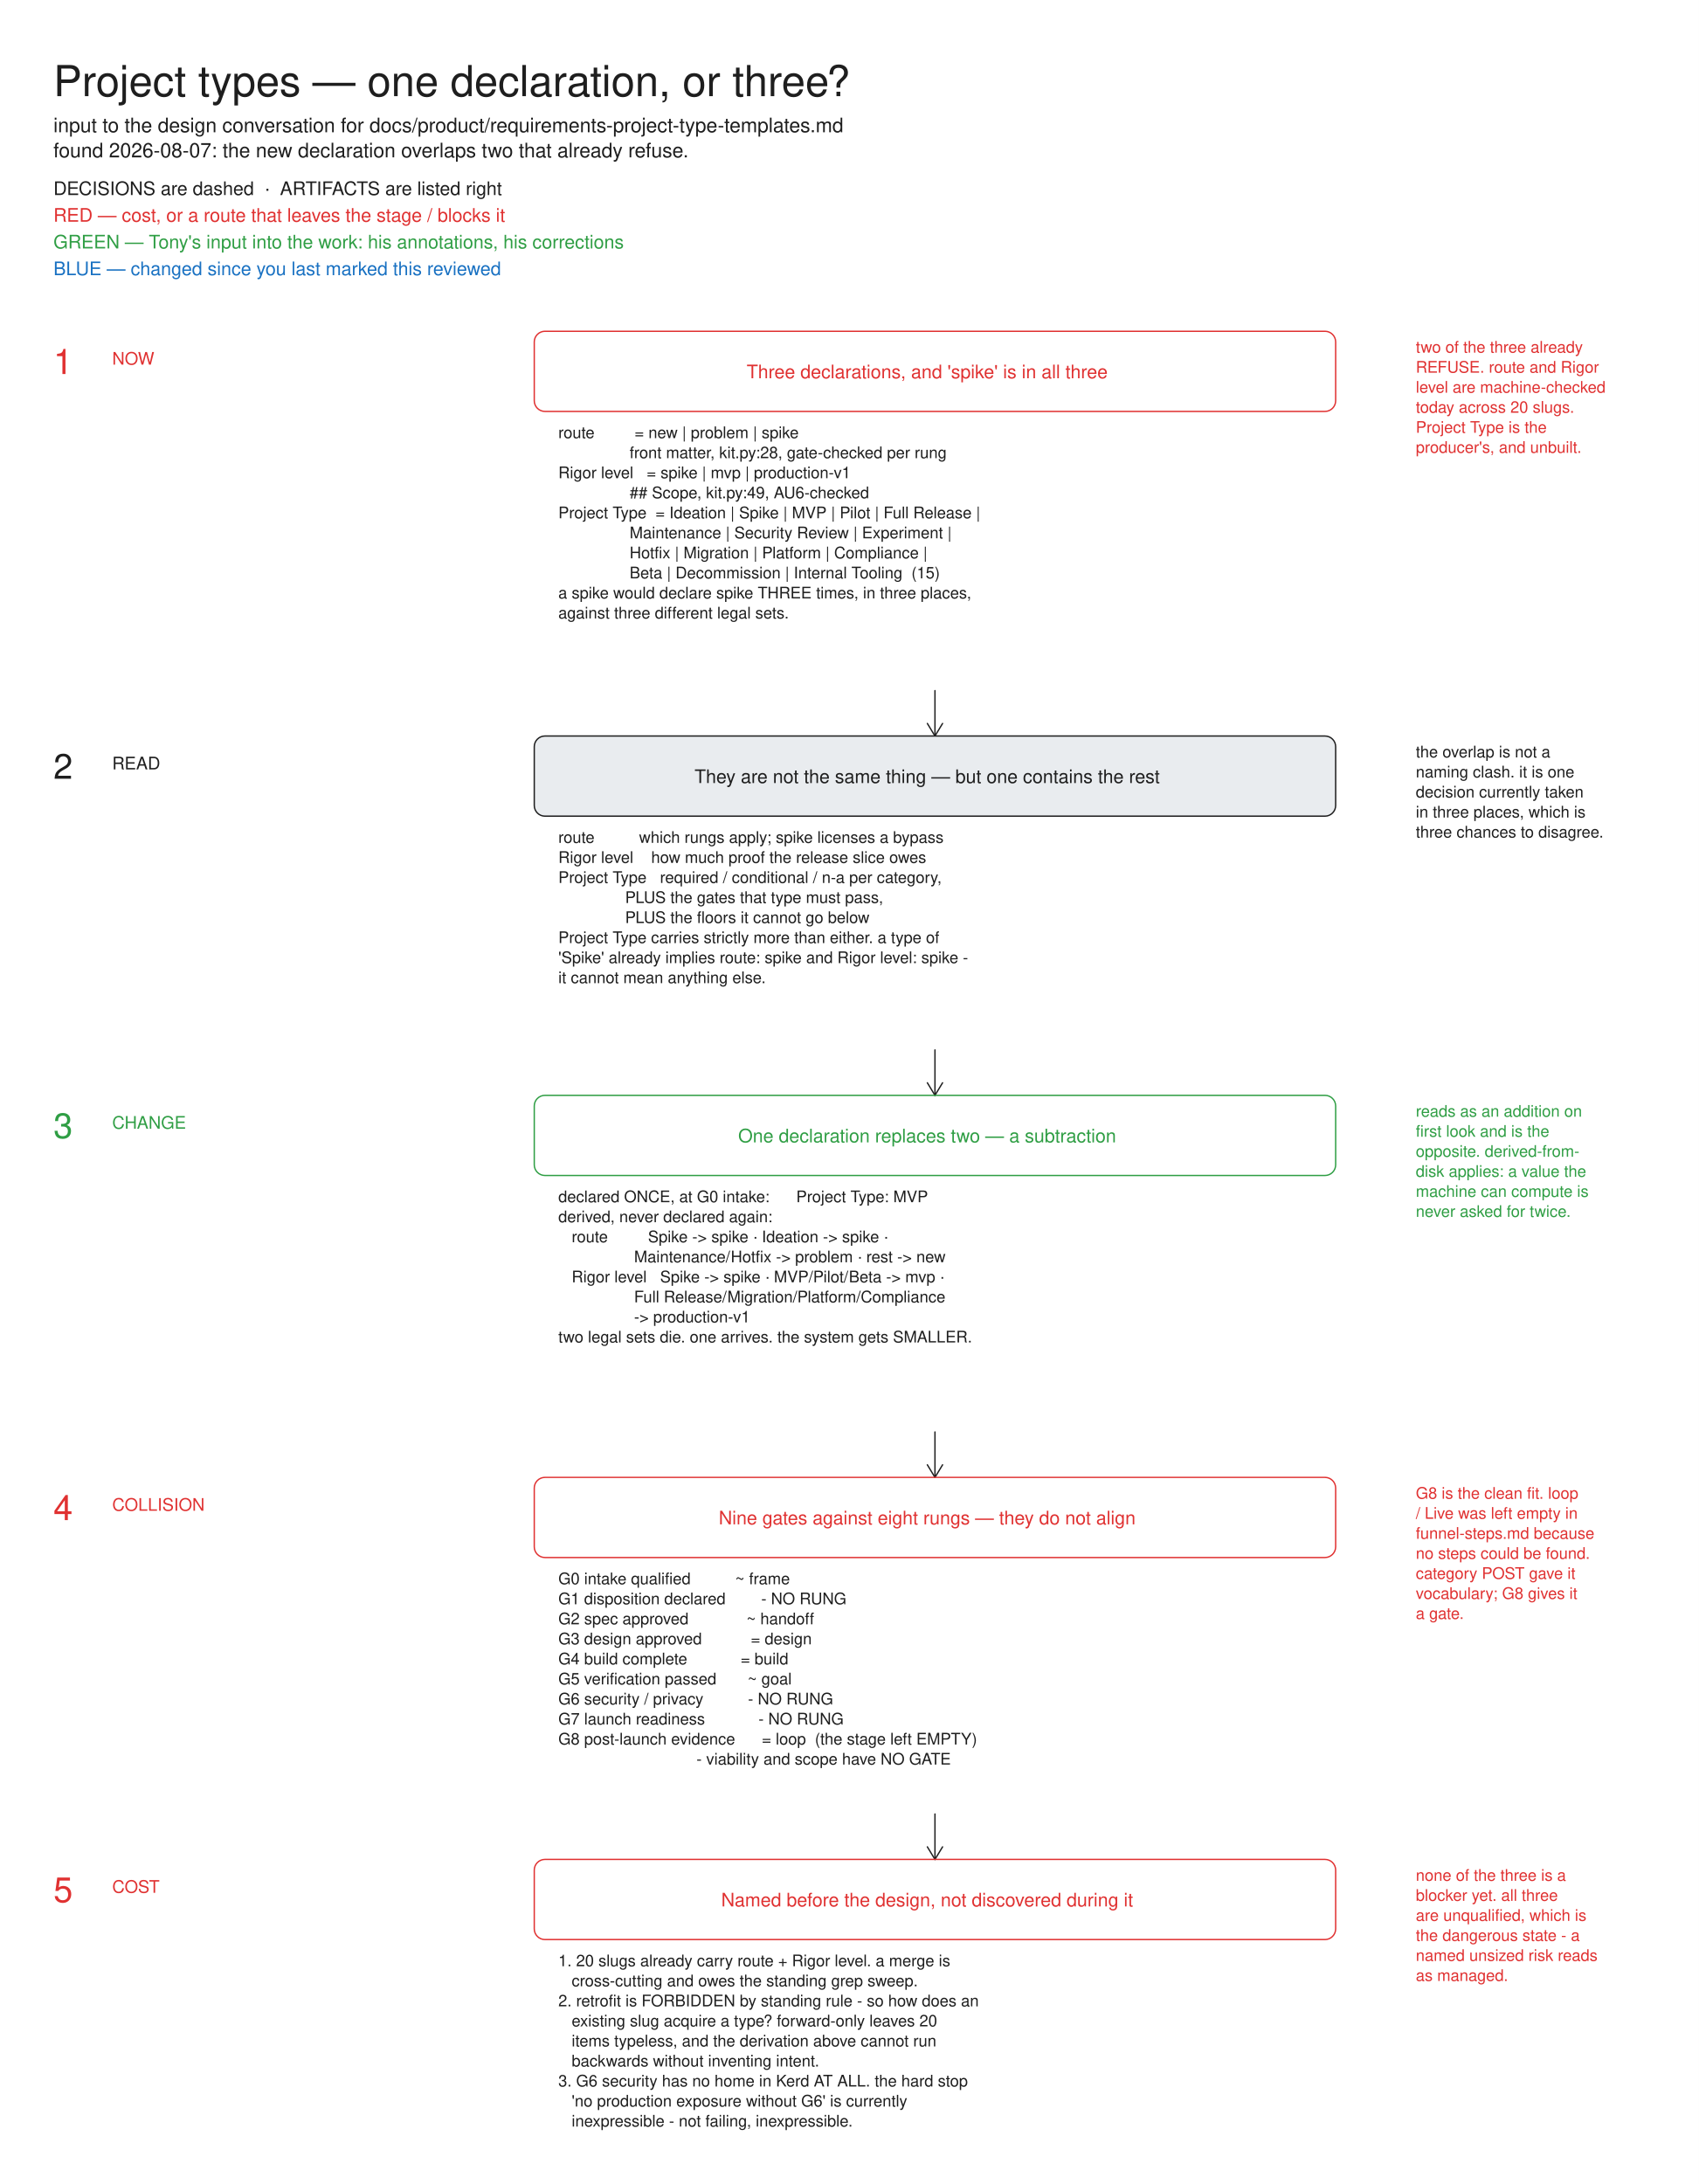
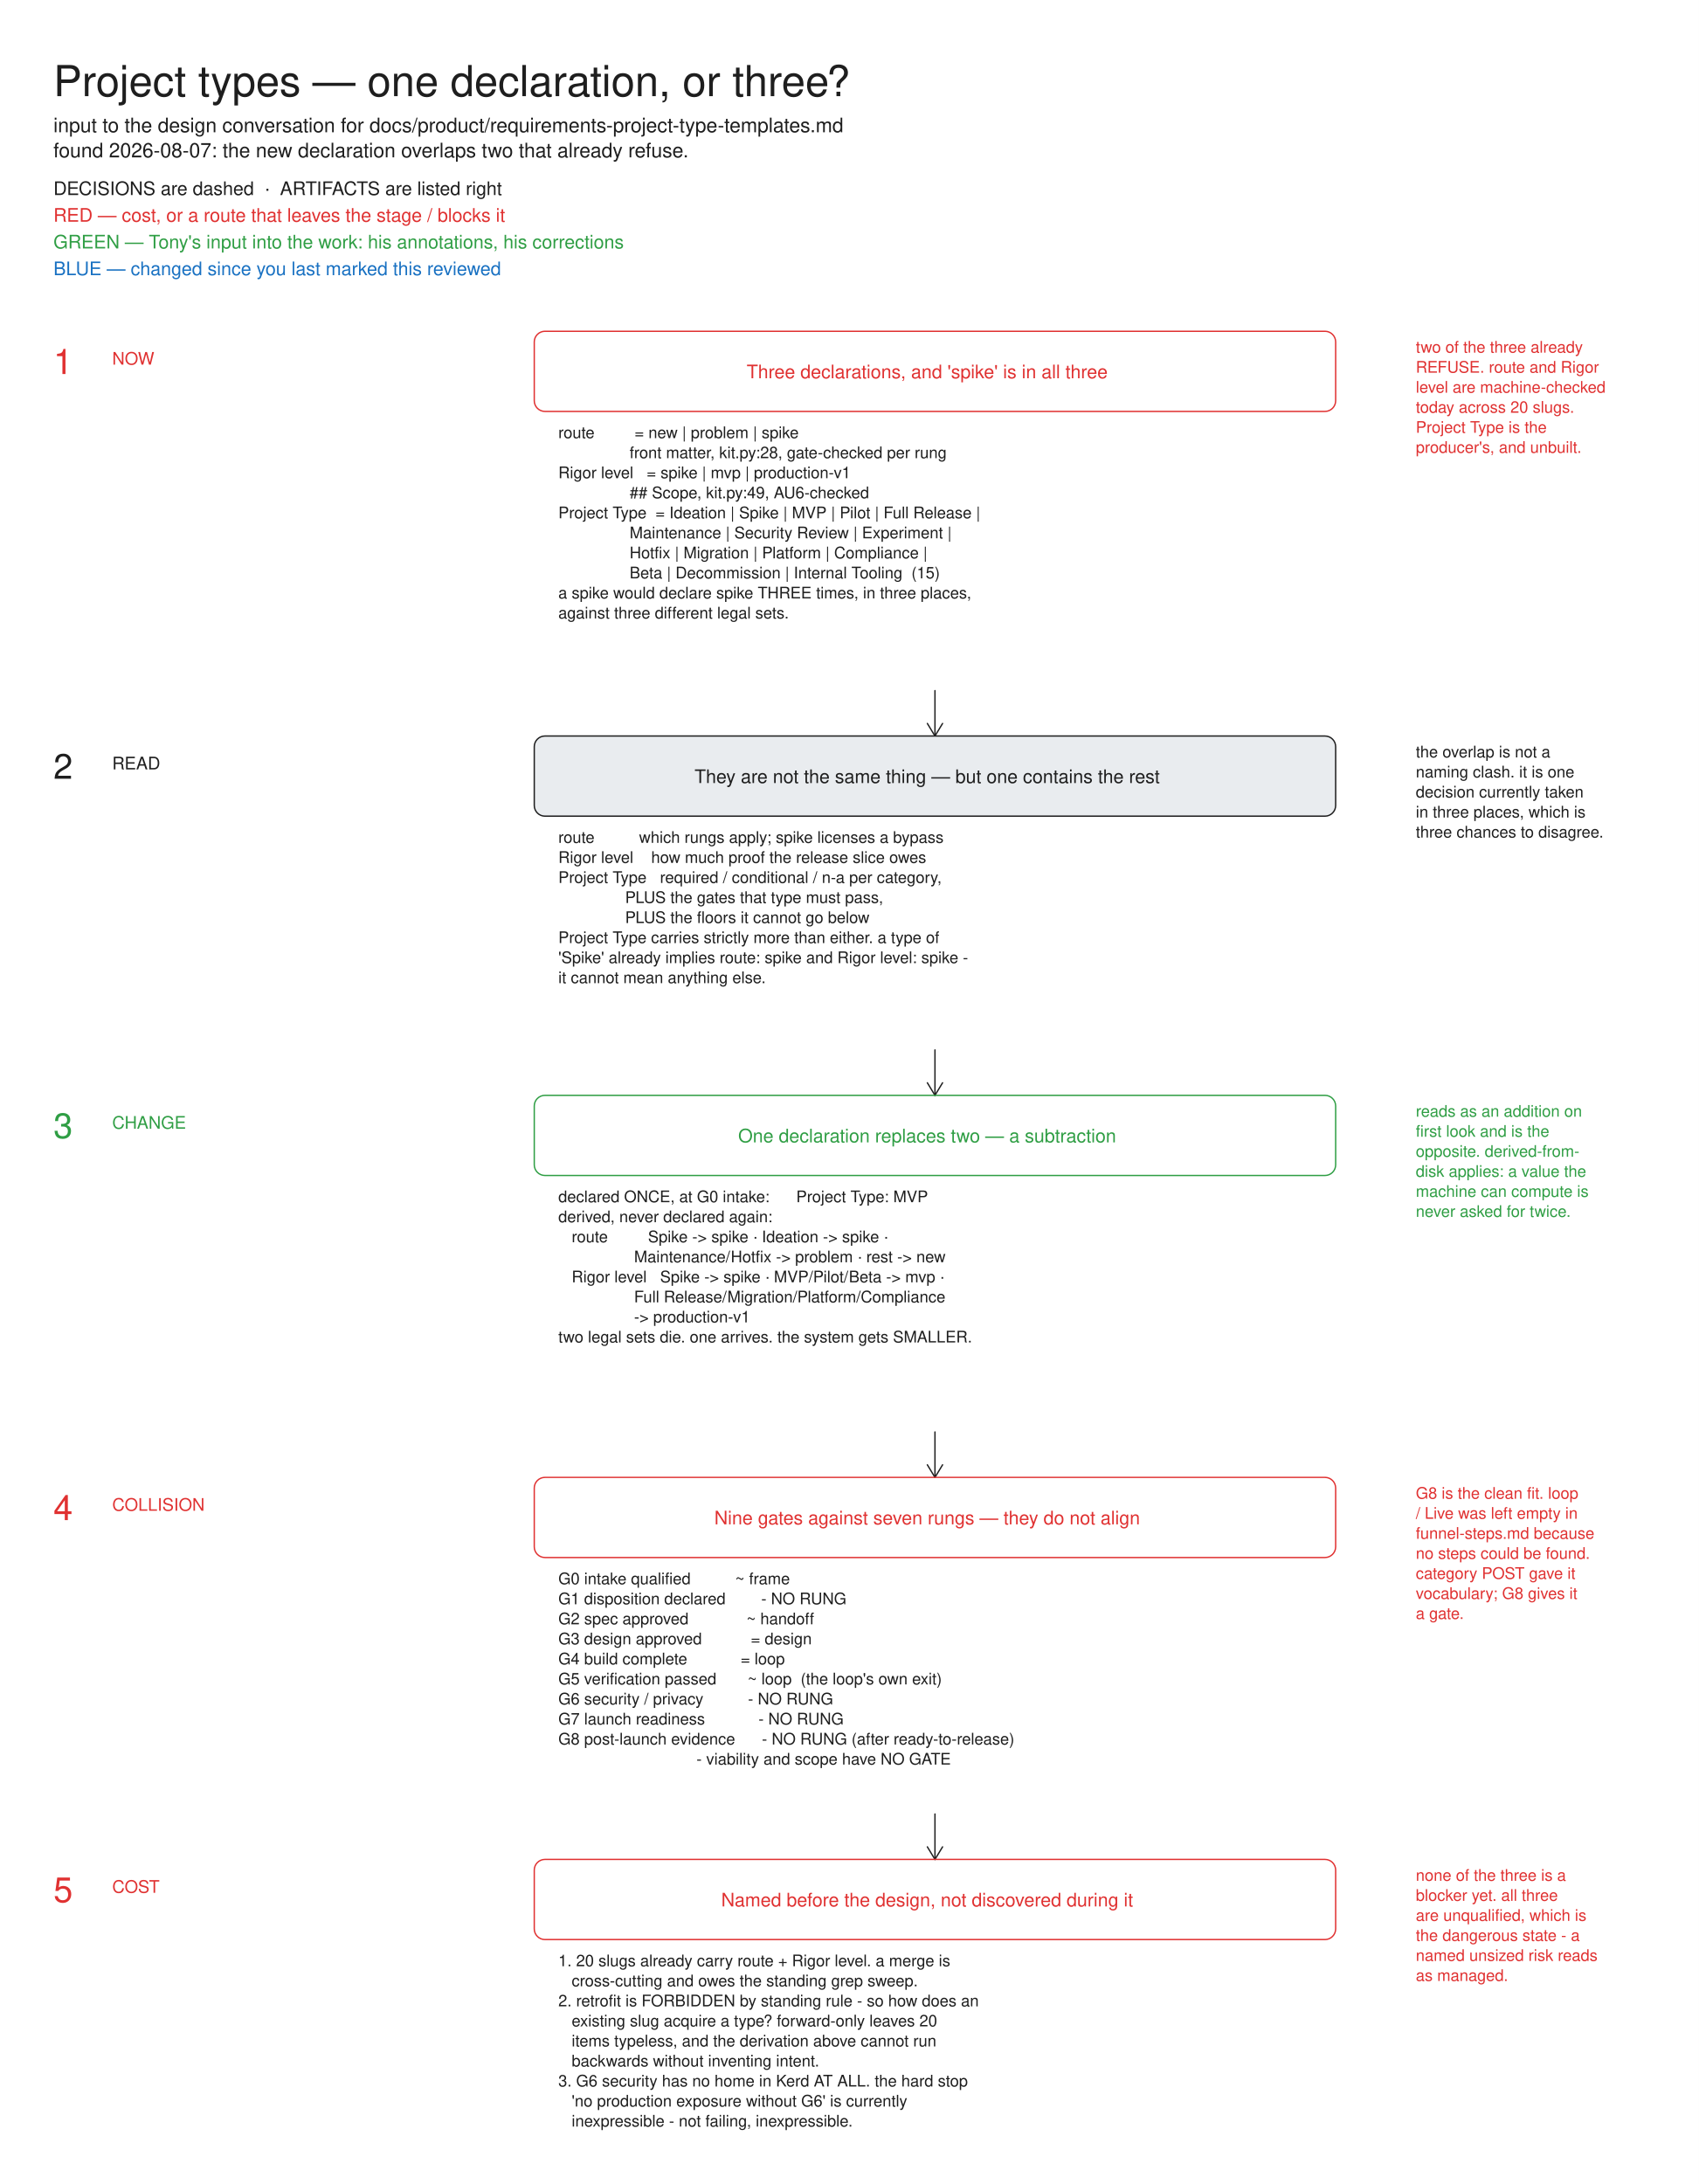
<svg xmlns="http://www.w3.org/2000/svg" width="1272" height="1635" viewBox="260 40 1272 1635">
  <rect x="260" y="40" width="1272" height="1635" fill="#ffffff" />
  <text x="300.0" y="112.0" font-family="Nunito,'Helvetica Neue',Helvetica,Arial,sans-serif" font-size="32" fill="#1e1e1e" text-anchor="start" xml:space="preserve">
    <tspan x="300.0" dy="0.0">Project types — one declaration, or three?</tspan>
  </text>
  <text x="300.0" y="139.0" font-family="Nunito,'Helvetica Neue',Helvetica,Arial,sans-serif" font-size="15" fill="#1e1e1e" text-anchor="start" xml:space="preserve">
    <tspan x="300.0" dy="0.0">input to the design conversation for docs/product/requirements-project-type-templates.md</tspan>
    <tspan x="300.0" dy="18.8">found 2026-08-07: the new declaration overlaps two that already refuse.</tspan>
  </text>
  <text x="300.0" y="186.0" font-family="Nunito,'Helvetica Neue',Helvetica,Arial,sans-serif" font-size="14" fill="#1e1e1e" text-anchor="start" xml:space="preserve">
    <tspan x="300.0" dy="0.0">DECISIONS are dashed  ·  ARTIFACTS are listed right</tspan>
  </text>
  <text x="300.0" y="206.0" font-family="Nunito,'Helvetica Neue',Helvetica,Arial,sans-serif" font-size="14" fill="#e03131" text-anchor="start" xml:space="preserve">
    <tspan x="300.0" dy="0.0">RED — cost, or a route that leaves the stage / blocks it</tspan>
  </text>
  <text x="300.0" y="226.0" font-family="Nunito,'Helvetica Neue',Helvetica,Arial,sans-serif" font-size="14" fill="#2f9e44" text-anchor="start" xml:space="preserve">
    <tspan x="300.0" dy="0.0">GREEN — Tony's input into the work: his annotations, his corrections</tspan>
  </text>
  <text x="300.0" y="246.0" font-family="Nunito,'Helvetica Neue',Helvetica,Arial,sans-serif" font-size="14" fill="#1971c2" text-anchor="start" xml:space="preserve">
    <tspan x="300.0" dy="0.0">BLUE — changed since you last marked this reviewed</tspan>
  </text>
  <text x="300.0" y="320.0" font-family="Nunito,'Helvetica Neue',Helvetica,Arial,sans-serif" font-size="26" fill="#e03131" text-anchor="start" xml:space="preserve">
    <tspan x="300.0" dy="0.0">1</tspan>
  </text>
  <text x="344.0" y="313.0" font-family="Nunito,'Helvetica Neue',Helvetica,Arial,sans-serif" font-size="13" fill="#e03131" text-anchor="start" xml:space="preserve">
    <tspan x="344.0" dy="0.0">NOW</tspan>
  </text>
  <rect x="660.0" y="288.0" width="600.0" height="60.0" rx="8" fill="none" stroke="#e03131" stroke-width="1" />
  <text x="960.0" y="323.2" font-family="Nunito,'Helvetica Neue',Helvetica,Arial,sans-serif" font-size="14" fill="#e03131" text-anchor="middle" xml:space="preserve">
    <tspan x="960.0" dy="0.0">Three declarations, and 'spike' is in all three</tspan>
  </text>
  <text x="678.0" y="368.0" font-family="Nunito,'Helvetica Neue',Helvetica,Arial,sans-serif" font-size="12" fill="#1e1e1e" text-anchor="start" xml:space="preserve">
    <tspan x="678.0" dy="0.0">route         = new | problem | spike</tspan>
    <tspan x="678.0" dy="15.0">                front matter, kit.py:28, gate-checked per rung</tspan>
    <tspan x="678.0" dy="15.0">Rigor level   = spike | mvp | production-v1</tspan>
    <tspan x="678.0" dy="15.0">                ## Scope, kit.py:49, AU6-checked</tspan>
    <tspan x="678.0" dy="15.0">Project Type  = Ideation | Spike | MVP | Pilot | Full Release |</tspan>
    <tspan x="678.0" dy="15.0">                Maintenance | Security Review | Experiment |</tspan>
    <tspan x="678.0" dy="15.0">                Hotfix | Migration | Platform | Compliance |</tspan>
    <tspan x="678.0" dy="15.0">                Beta | Decommission | Internal Tooling  (15)</tspan>
    <tspan x="678.0" dy="15.0" />
    <tspan x="678.0" dy="15.0">a spike would declare spike THREE times, in three places,</tspan>
    <tspan x="678.0" dy="15.0">against three different legal sets.</tspan>
  </text>
  <text x="1320.0" y="304.0" font-family="Nunito,'Helvetica Neue',Helvetica,Arial,sans-serif" font-size="12" fill="#e03131" text-anchor="start" xml:space="preserve">
    <tspan x="1320.0" dy="0.0">two of the three already</tspan>
    <tspan x="1320.0" dy="15.0">REFUSE. route and Rigor</tspan>
    <tspan x="1320.0" dy="15.0">level are machine-checked</tspan>
    <tspan x="1320.0" dy="15.0">today across 20 slugs.</tspan>
    <tspan x="1320.0" dy="15.0">Project Type is the</tspan>
    <tspan x="1320.0" dy="15.0">producer's, and unbuilt.</tspan>
  </text>
  <polyline points="960.0,557.0 960.0,591.0" fill="none" stroke="#1e1e1e" stroke-width="1" stroke-linecap="round" stroke-linejoin="round" />
  <line x1="960.0" y1="591.0" x2="954.3" y2="581.6" stroke="#1e1e1e" stroke-width="1" stroke-linecap="round" />
  <line x1="960.0" y1="591.0" x2="965.7" y2="581.6" stroke="#1e1e1e" stroke-width="1" stroke-linecap="round" />
  <text x="300.0" y="623.0" font-family="Nunito,'Helvetica Neue',Helvetica,Arial,sans-serif" font-size="26" fill="#1e1e1e" text-anchor="start" xml:space="preserve">
    <tspan x="300.0" dy="0.0">2</tspan>
  </text>
  <text x="344.0" y="616.0" font-family="Nunito,'Helvetica Neue',Helvetica,Arial,sans-serif" font-size="13" fill="#1e1e1e" text-anchor="start" xml:space="preserve">
    <tspan x="344.0" dy="0.0">READ</tspan>
  </text>
  <rect x="660.0" y="591.0" width="600.0" height="60.0" rx="8" fill="#e9ecef" stroke="#1e1e1e" stroke-width="1" />
  <text x="960.0" y="626.2" font-family="Nunito,'Helvetica Neue',Helvetica,Arial,sans-serif" font-size="14" fill="#1e1e1e" text-anchor="middle" xml:space="preserve">
    <tspan x="960.0" dy="0.0">They are not the same thing — but one contains the rest</tspan>
  </text>
  <text x="678.0" y="671.0" font-family="Nunito,'Helvetica Neue',Helvetica,Arial,sans-serif" font-size="12" fill="#1e1e1e" text-anchor="start" xml:space="preserve">
    <tspan x="678.0" dy="0.0">route          which rungs apply; spike licenses a bypass</tspan>
    <tspan x="678.0" dy="15.0">Rigor level    how much proof the release slice owes</tspan>
    <tspan x="678.0" dy="15.0">Project Type   required / conditional / n-a per category,</tspan>
    <tspan x="678.0" dy="15.0">               PLUS the gates that type must pass,</tspan>
    <tspan x="678.0" dy="15.0">               PLUS the floors it cannot go below</tspan>
    <tspan x="678.0" dy="15.0" />
    <tspan x="678.0" dy="15.0">Project Type carries strictly more than either. a type of</tspan>
    <tspan x="678.0" dy="15.0">'Spike' already implies route: spike and Rigor level: spike -</tspan>
    <tspan x="678.0" dy="15.0">it cannot mean anything else.</tspan>
  </text>
  <text x="1320.0" y="607.0" font-family="Nunito,'Helvetica Neue',Helvetica,Arial,sans-serif" font-size="12" fill="#1e1e1e" text-anchor="start" xml:space="preserve">
    <tspan x="1320.0" dy="0.0">the overlap is not a</tspan>
    <tspan x="1320.0" dy="15.0">naming clash. it is one</tspan>
    <tspan x="1320.0" dy="15.0">decision currently taken</tspan>
    <tspan x="1320.0" dy="15.0">in three places, which is</tspan>
    <tspan x="1320.0" dy="15.0">three chances to disagree.</tspan>
  </text>
  <polyline points="960.0,826.0 960.0,860.0" fill="none" stroke="#1e1e1e" stroke-width="1" stroke-linecap="round" stroke-linejoin="round" />
  <line x1="960.0" y1="860.0" x2="954.3" y2="850.6" stroke="#1e1e1e" stroke-width="1" stroke-linecap="round" />
  <line x1="960.0" y1="860.0" x2="965.7" y2="850.6" stroke="#1e1e1e" stroke-width="1" stroke-linecap="round" />
  <text x="300.0" y="892.0" font-family="Nunito,'Helvetica Neue',Helvetica,Arial,sans-serif" font-size="26" fill="#2f9e44" text-anchor="start" xml:space="preserve">
    <tspan x="300.0" dy="0.0">3</tspan>
  </text>
  <text x="344.0" y="885.0" font-family="Nunito,'Helvetica Neue',Helvetica,Arial,sans-serif" font-size="13" fill="#2f9e44" text-anchor="start" xml:space="preserve">
    <tspan x="344.0" dy="0.0">CHANGE</tspan>
  </text>
  <rect x="660.0" y="860.0" width="600.0" height="60.0" rx="8" fill="none" stroke="#2f9e44" stroke-width="1" />
  <text x="960.0" y="895.2" font-family="Nunito,'Helvetica Neue',Helvetica,Arial,sans-serif" font-size="14" fill="#2f9e44" text-anchor="middle" xml:space="preserve">
    <tspan x="960.0" dy="0.0">One declaration replaces two — a subtraction</tspan>
  </text>
  <text x="678.0" y="940.0" font-family="Nunito,'Helvetica Neue',Helvetica,Arial,sans-serif" font-size="12" fill="#1e1e1e" text-anchor="start" xml:space="preserve">
    <tspan x="678.0" dy="0.0">declared ONCE, at G0 intake:      Project Type: MVP</tspan>
    <tspan x="678.0" dy="15.0" />
    <tspan x="678.0" dy="15.0">derived, never declared again:</tspan>
    <tspan x="678.0" dy="15.0">   route         Spike -&gt; spike · Ideation -&gt; spike ·</tspan>
    <tspan x="678.0" dy="15.0">                 Maintenance/Hotfix -&gt; problem · rest -&gt; new</tspan>
    <tspan x="678.0" dy="15.0">   Rigor level   Spike -&gt; spike · MVP/Pilot/Beta -&gt; mvp ·</tspan>
    <tspan x="678.0" dy="15.0">                 Full Release/Migration/Platform/Compliance</tspan>
    <tspan x="678.0" dy="15.0">                 -&gt; production-v1</tspan>
    <tspan x="678.0" dy="15.0" />
    <tspan x="678.0" dy="15.0">two legal sets die. one arrives. the system gets SMALLER.</tspan>
  </text>
  <text x="1320.0" y="876.0" font-family="Nunito,'Helvetica Neue',Helvetica,Arial,sans-serif" font-size="12" fill="#2f9e44" text-anchor="start" xml:space="preserve">
    <tspan x="1320.0" dy="0.0">reads as an addition on</tspan>
    <tspan x="1320.0" dy="15.0">first look and is the</tspan>
    <tspan x="1320.0" dy="15.0">opposite. derived-from-</tspan>
    <tspan x="1320.0" dy="15.0">disk applies: a value the</tspan>
    <tspan x="1320.0" dy="15.0">machine can compute is</tspan>
    <tspan x="1320.0" dy="15.0">never asked for twice.</tspan>
  </text>
  <polyline points="960.0,1112.0 960.0,1146.0" fill="none" stroke="#1e1e1e" stroke-width="1" stroke-linecap="round" stroke-linejoin="round" />
  <line x1="960.0" y1="1146.0" x2="954.3" y2="1136.6" stroke="#1e1e1e" stroke-width="1" stroke-linecap="round" />
  <line x1="960.0" y1="1146.0" x2="965.7" y2="1136.6" stroke="#1e1e1e" stroke-width="1" stroke-linecap="round" />
  <text x="300.0" y="1178.0" font-family="Nunito,'Helvetica Neue',Helvetica,Arial,sans-serif" font-size="26" fill="#e03131" text-anchor="start" xml:space="preserve">
    <tspan x="300.0" dy="0.0">4</tspan>
  </text>
  <text x="344.0" y="1171.0" font-family="Nunito,'Helvetica Neue',Helvetica,Arial,sans-serif" font-size="13" fill="#e03131" text-anchor="start" xml:space="preserve">
    <tspan x="344.0" dy="0.0">COLLISION</tspan>
  </text>
  <rect x="660.0" y="1146.0" width="600.0" height="60.0" rx="8" fill="none" stroke="#e03131" stroke-width="1" />
  <text x="960.0" y="1181.2" font-family="Nunito,'Helvetica Neue',Helvetica,Arial,sans-serif" font-size="14" fill="#e03131" text-anchor="middle" xml:space="preserve">
-     <tspan x="960.0" dy="0.0">Nine gates against eight rungs — they do not align</tspan>
+     <tspan x="960.0" dy="0.0">Nine gates against seven rungs — they do not align</tspan>
  </text>
  <text x="678.0" y="1226.0" font-family="Nunito,'Helvetica Neue',Helvetica,Arial,sans-serif" font-size="12" fill="#1e1e1e" text-anchor="start" xml:space="preserve">
    <tspan x="678.0" dy="0.0">G0 intake qualified          ~ frame</tspan>
    <tspan x="678.0" dy="15.0">G1 disposition declared        - NO RUNG</tspan>
    <tspan x="678.0" dy="15.0">G2 spec approved             ~ handoff</tspan>
    <tspan x="678.0" dy="15.0">G3 design approved           = design</tspan>
-     <tspan x="678.0" dy="15.0">G4 build complete            = build</tspan>
-     <tspan x="678.0" dy="15.0">G5 verification passed       ~ goal</tspan>
+     <tspan x="678.0" dy="15.0">G4 build complete            = loop</tspan>
+     <tspan x="678.0" dy="15.0">G5 verification passed       ~ loop  (the loop's own exit)</tspan>
    <tspan x="678.0" dy="15.0">G6 security / privacy          - NO RUNG</tspan>
    <tspan x="678.0" dy="15.0">G7 launch readiness            - NO RUNG</tspan>
-     <tspan x="678.0" dy="15.0">G8 post-launch evidence      = loop  (the stage left EMPTY)</tspan>
+     <tspan x="678.0" dy="15.0">G8 post-launch evidence      - NO RUNG (after ready-to-release)</tspan>
    <tspan x="678.0" dy="15.0">                               - viability and scope have NO GATE</tspan>
  </text>
  <text x="1320.0" y="1162.0" font-family="Nunito,'Helvetica Neue',Helvetica,Arial,sans-serif" font-size="12" fill="#e03131" text-anchor="start" xml:space="preserve">
    <tspan x="1320.0" dy="0.0">G8 is the clean fit. loop</tspan>
    <tspan x="1320.0" dy="15.0">/ Live was left empty in</tspan>
    <tspan x="1320.0" dy="15.0">funnel-steps.md because</tspan>
    <tspan x="1320.0" dy="15.0">no steps could be found.</tspan>
    <tspan x="1320.0" dy="15.0">category POST gave it</tspan>
    <tspan x="1320.0" dy="15.0">vocabulary; G8 gives it</tspan>
    <tspan x="1320.0" dy="15.0">a gate.</tspan>
  </text>
  <polyline points="960.0,1398.0 960.0,1432.0" fill="none" stroke="#1e1e1e" stroke-width="1" stroke-linecap="round" stroke-linejoin="round" />
  <line x1="960.0" y1="1432.0" x2="954.3" y2="1422.6" stroke="#1e1e1e" stroke-width="1" stroke-linecap="round" />
  <line x1="960.0" y1="1432.0" x2="965.7" y2="1422.6" stroke="#1e1e1e" stroke-width="1" stroke-linecap="round" />
  <text x="300.0" y="1464.0" font-family="Nunito,'Helvetica Neue',Helvetica,Arial,sans-serif" font-size="26" fill="#e03131" text-anchor="start" xml:space="preserve">
    <tspan x="300.0" dy="0.0">5</tspan>
  </text>
  <text x="344.0" y="1457.0" font-family="Nunito,'Helvetica Neue',Helvetica,Arial,sans-serif" font-size="13" fill="#e03131" text-anchor="start" xml:space="preserve">
    <tspan x="344.0" dy="0.0">COST</tspan>
  </text>
  <rect x="660.0" y="1432.0" width="600.0" height="60.0" rx="8" fill="none" stroke="#e03131" stroke-width="1" />
  <text x="960.0" y="1467.2" font-family="Nunito,'Helvetica Neue',Helvetica,Arial,sans-serif" font-size="14" fill="#e03131" text-anchor="middle" xml:space="preserve">
    <tspan x="960.0" dy="0.0">Named before the design, not discovered during it</tspan>
  </text>
  <text x="678.0" y="1512.0" font-family="Nunito,'Helvetica Neue',Helvetica,Arial,sans-serif" font-size="12" fill="#1e1e1e" text-anchor="start" xml:space="preserve">
    <tspan x="678.0" dy="0.0">1. 20 slugs already carry route + Rigor level. a merge is</tspan>
    <tspan x="678.0" dy="15.0">   cross-cutting and owes the standing grep sweep.</tspan>
    <tspan x="678.0" dy="15.0">2. retrofit is FORBIDDEN by standing rule - so how does an</tspan>
    <tspan x="678.0" dy="15.0">   existing slug acquire a type? forward-only leaves 20</tspan>
    <tspan x="678.0" dy="15.0">   items typeless, and the derivation above cannot run</tspan>
    <tspan x="678.0" dy="15.0">   backwards without inventing intent.</tspan>
    <tspan x="678.0" dy="15.0">3. G6 security has no home in Kerd AT ALL. the hard stop</tspan>
    <tspan x="678.0" dy="15.0">   'no production exposure without G6' is currently</tspan>
    <tspan x="678.0" dy="15.0">   inexpressible - not failing, inexpressible.</tspan>
  </text>
  <text x="1320.0" y="1448.0" font-family="Nunito,'Helvetica Neue',Helvetica,Arial,sans-serif" font-size="12" fill="#e03131" text-anchor="start" xml:space="preserve">
    <tspan x="1320.0" dy="0.0">none of the three is a</tspan>
    <tspan x="1320.0" dy="15.0">blocker yet. all three</tspan>
    <tspan x="1320.0" dy="15.0">are unqualified, which is</tspan>
    <tspan x="1320.0" dy="15.0">the dangerous state - a</tspan>
    <tspan x="1320.0" dy="15.0">named unsized risk reads</tspan>
    <tspan x="1320.0" dy="15.0">as managed.</tspan>
  </text>
</svg>
